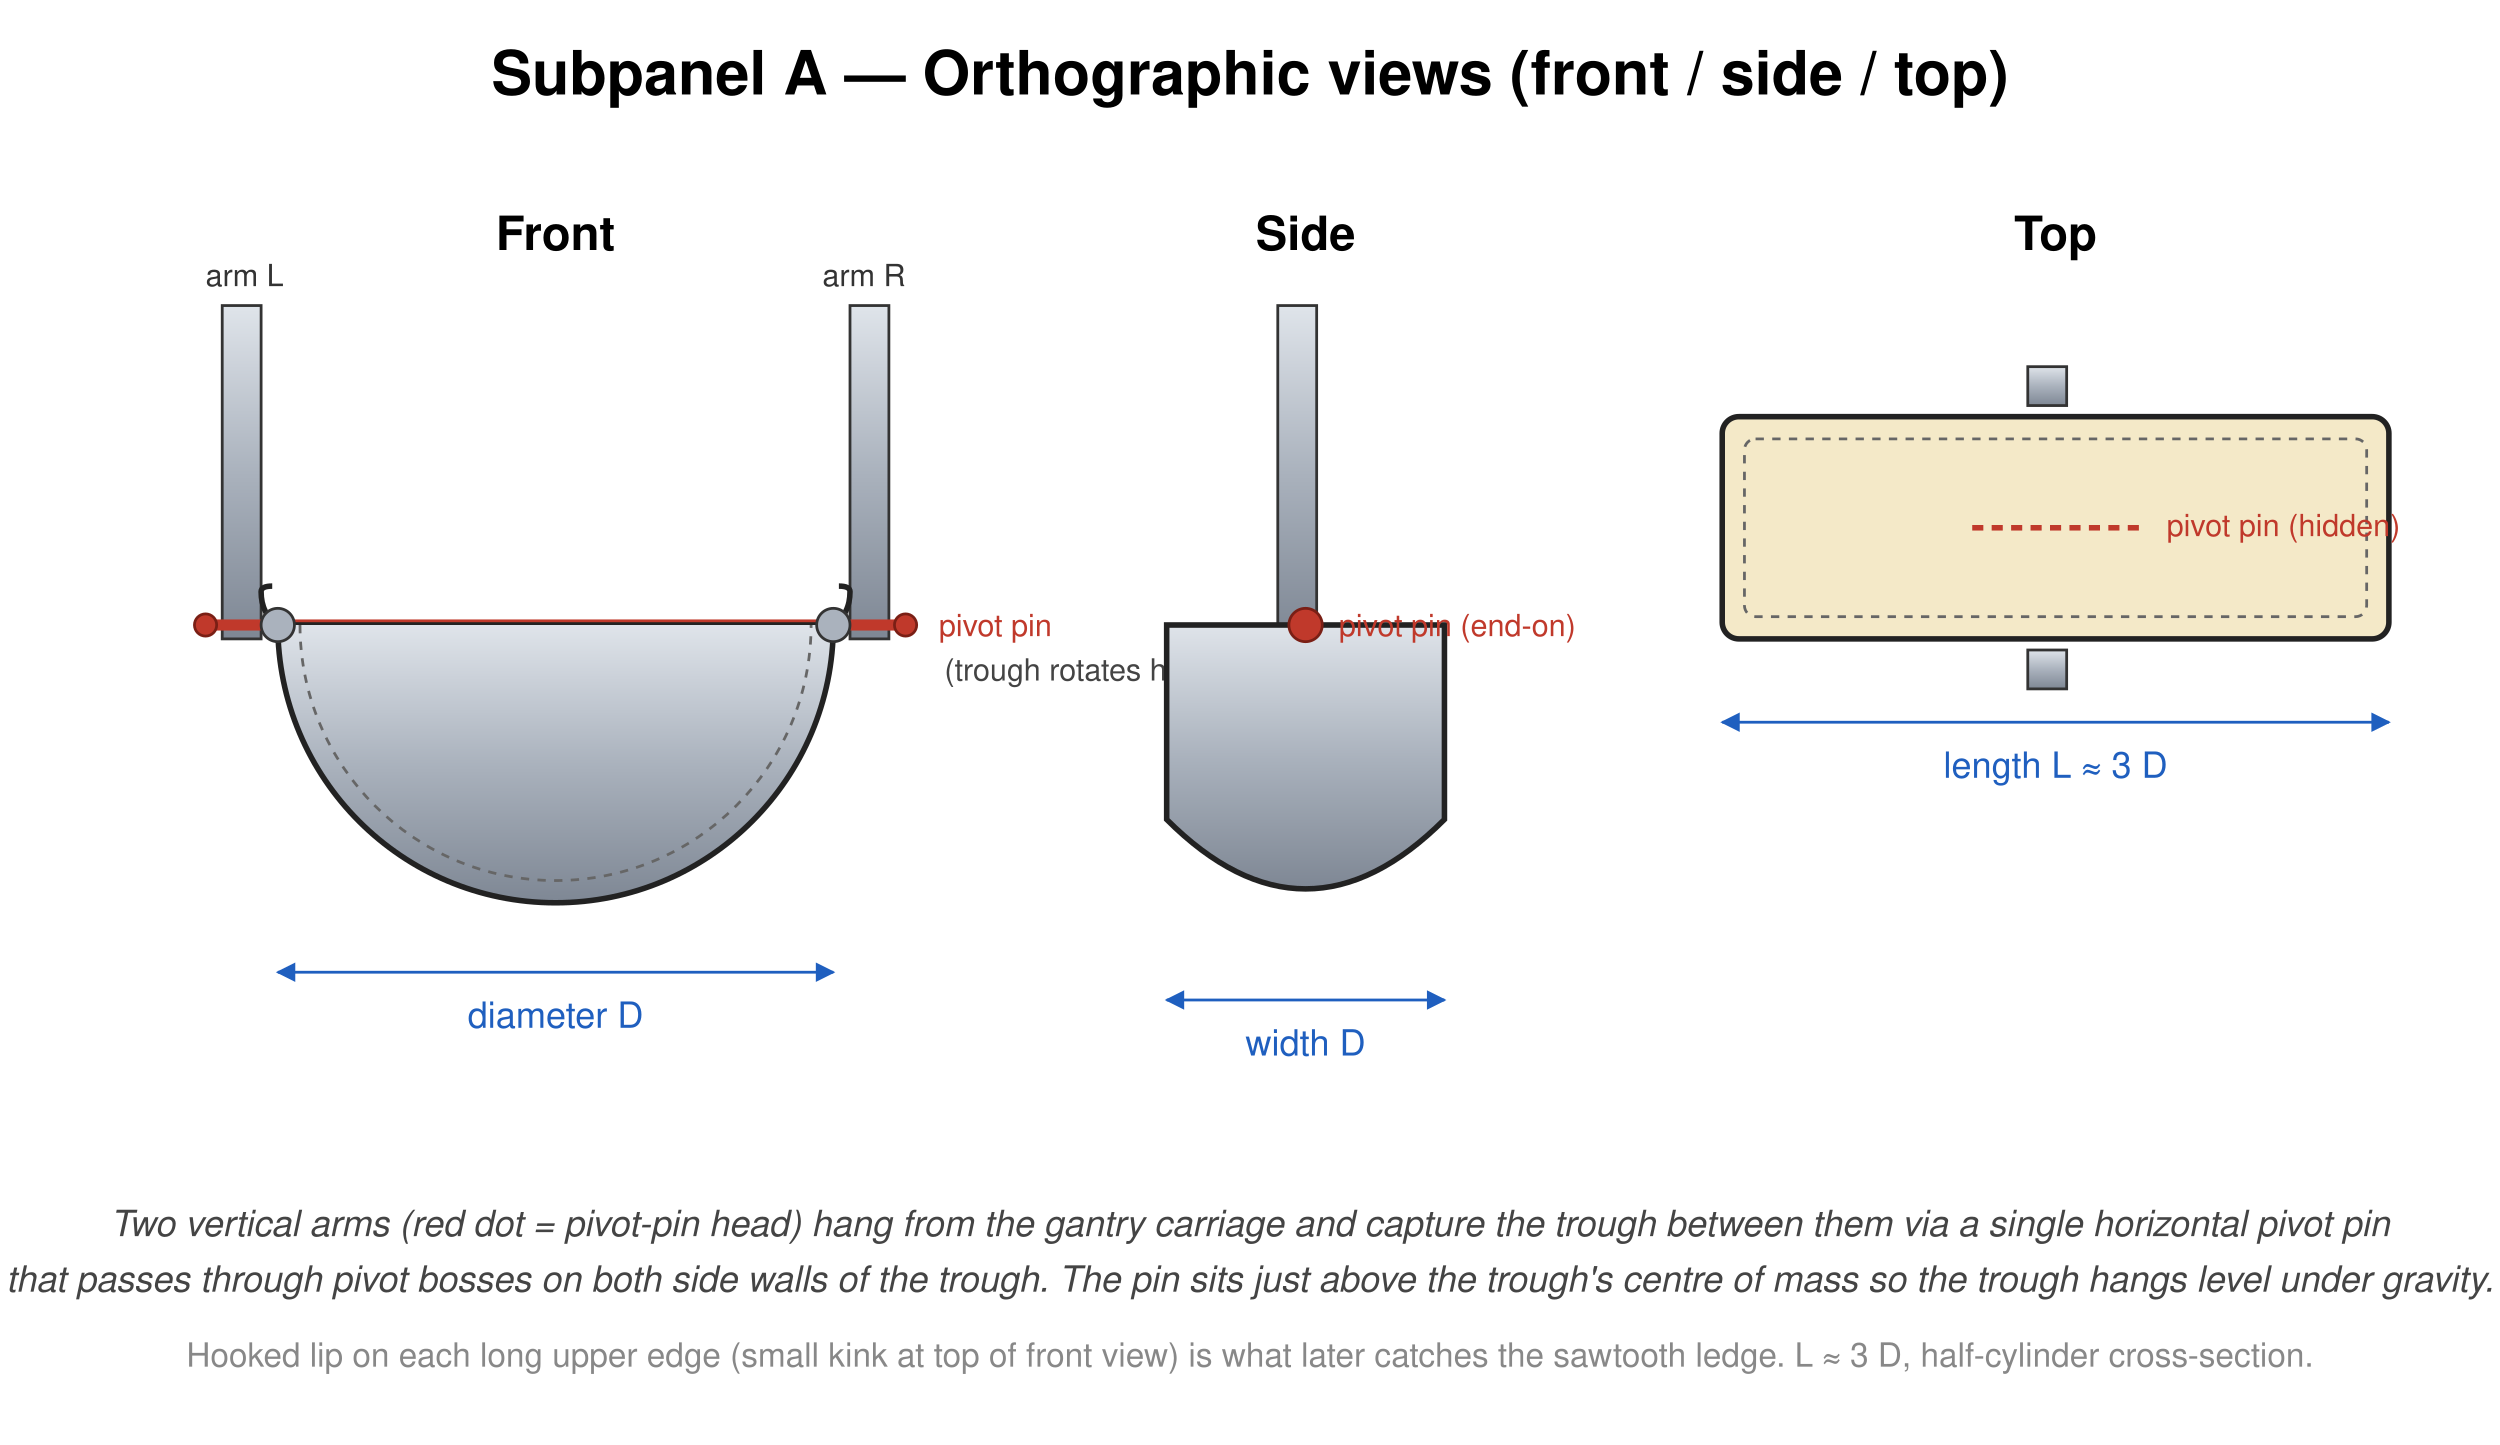
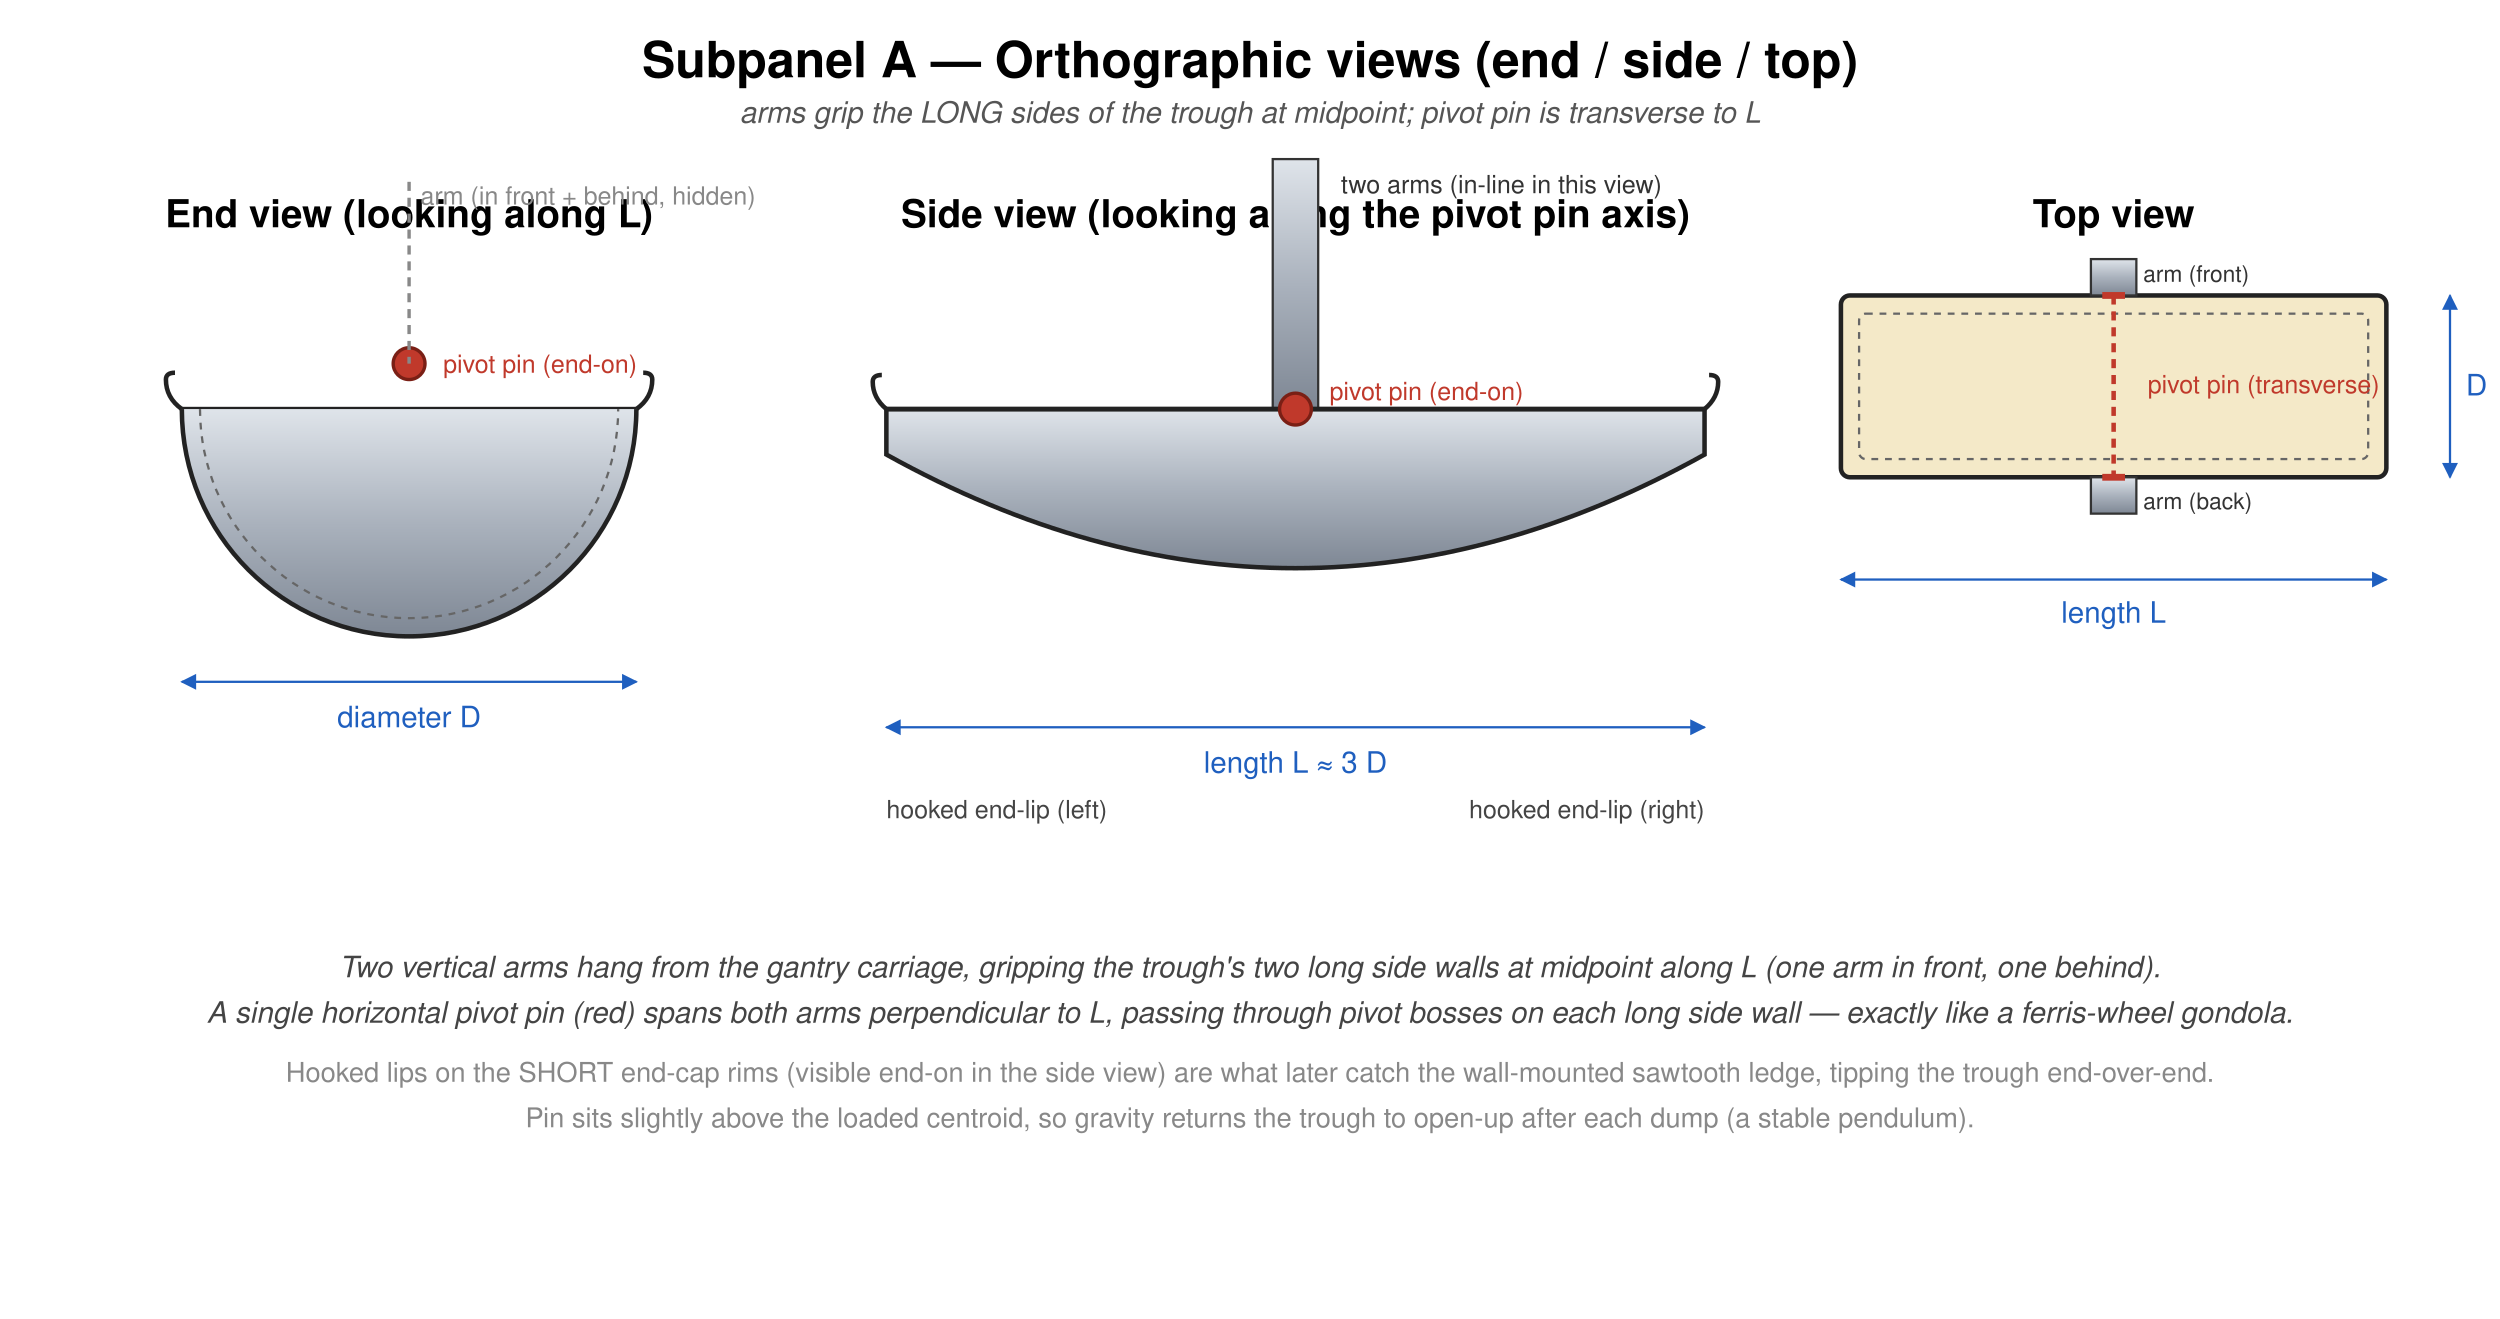
- <svg xmlns="http://www.w3.org/2000/svg" viewBox="0 0 900 520" font-family="Helvetica, Arial, sans-serif">
+ <svg xmlns="http://www.w3.org/2000/svg" viewBox="0 0 1100 580" font-family="Helvetica, Arial, sans-serif">
  <defs>
    <linearGradient id="metal" x1="0" y1="0" x2="0" y2="1">
      <stop offset="0" stop-color="#dfe4ea" />
      <stop offset="0.5" stop-color="#aab2bd" />
      <stop offset="1" stop-color="#7e8794" />
    </linearGradient>
-     <marker id="arrowBlue" viewBox="0 0 10 10" refX="9" refY="5" markerWidth="7" markerHeight="7" orient="auto-start-reverse">
+     <marker id="arrowB" viewBox="0 0 10 10" refX="9" refY="5" markerWidth="7" markerHeight="7" orient="auto-start-reverse">
      <path d="M0,0 L10,5 L0,10 z" fill="#1f5fbf" />
    </marker>
  </defs>
-   <text x="450" y="34" text-anchor="middle" font-size="22" font-weight="700">
-     Subpanel A — Orthographic views (front / side / top)
+   <text x="550" y="34" text-anchor="middle" font-size="22" font-weight="700">
+     Subpanel A — Orthographic views (end / side / top)
  </text>
-   <g transform="translate(60,90)">
-     <text x="140" y="0" text-anchor="middle" font-size="17" font-weight="600">Front</text>
-     <rect x="20" y="20" width="14" height="120" fill="url(#metal)" stroke="#333" />
-     <rect x="246" y="20" width="14" height="120" fill="url(#metal)" stroke="#333" />
-     <line x1="14" y1="135" x2="266" y2="135" stroke="#c0392b" stroke-width="4" />
-     <circle cx="14" cy="135" r="4" fill="#c0392b" stroke="#7a1f15" />
-     <circle cx="266" cy="135" r="4" fill="#c0392b" stroke="#7a1f15" />
-     <line x1="40" y1="135" x2="240" y2="135" stroke="#222" stroke-width="2" />
-     <path d="M40,135 A100,100 0 0 0 240,135" fill="url(#metal)" stroke="#222" stroke-width="2" />
-     <path d="M48,135 A92,92 0 0 0 232,135" fill="none" stroke="#666" stroke-width="1" stroke-dasharray="3,3" />
-     <path d="M40,135 q-6,-4 -6,-12 q0,-2 4,-2" fill="none" stroke="#222" stroke-width="2" />
-     <path d="M240,135 q6,-4 6,-12 q0,-2 -4,-2" fill="none" stroke="#222" stroke-width="2" />
-     <circle cx="40" cy="135" r="6" fill="#aab2bd" stroke="#333" />
-     <circle cx="240" cy="135" r="6" fill="#aab2bd" stroke="#333" />
-     <line x1="40" y1="260" x2="240" y2="260" stroke="#1f5fbf" stroke-width="1" marker-start="url(#arrowBlue)" marker-end="url(#arrowBlue)" />
-     <text x="140" y="280" text-anchor="middle" font-size="13" fill="#1f5fbf">diameter D</text>
-     <text x="14" y="13" font-size="11" fill="#333">arm L</text>
-     <text x="266" y="13" text-anchor="end" font-size="11" fill="#333">arm R</text>
-     <text x="278" y="139" font-size="11" fill="#c0392b">pivot pin</text>
-     <text x="280" y="155" font-size="11" fill="#444">(trough rotates here)</text>
+   <text x="550" y="54" text-anchor="middle" font-size="13" fill="#555" font-style="italic">
+     arms grip the LONG sides of the trough at midpoint; pivot pin is transverse to L
+   </text>
+   <g transform="translate(60,100)">
+     <text x="120" y="0" text-anchor="middle" font-size="17" font-weight="600">
+       End view (looking along L)
+     </text>
+     <line x1="20" y1="80" x2="220" y2="80" stroke="#222" stroke-width="2" />
+     <path d="M20,80 A100,100 0 0 0 220,80" fill="url(#metal)" stroke="#222" stroke-width="2" />
+     <path d="M28,80 A92,92 0 0 0 212,80" fill="none" stroke="#666" stroke-width="1" stroke-dasharray="3,3" />
+     <path d="M20,80 q-7,-5 -7,-13 q0,-3 4,-3" fill="none" stroke="#222" stroke-width="2" />
+     <path d="M220,80 q7,-5 7,-13 q0,-3 -4,-3" fill="none" stroke="#222" stroke-width="2" />
+     <circle cx="120" cy="60" r="7" fill="#c0392b" stroke="#7a1f15" stroke-width="1.5" />
+     <text x="135" y="64" font-size="11" fill="#c0392b">pivot pin (end-on)</text>
+     <line x1="120" y1="-20" x2="120" y2="60" stroke="#888" stroke-width="1.5" stroke-dasharray="4,3" />
+     <text x="125" y="-10" font-size="11" fill="#888">
+       arm (in front + behind, hidden)
+     </text>
+     <line x1="20" y1="200" x2="220" y2="200" stroke="#1f5fbf" stroke-width="1" marker-start="url(#arrowB)" marker-end="url(#arrowB)" />
+     <text x="120" y="220" text-anchor="middle" font-size="13" fill="#1f5fbf">
+       diameter D
+     </text>
  </g>
-   <g transform="translate(390,90)">
-     <text x="80" y="0" text-anchor="middle" font-size="17" font-weight="600">Side</text>
-     <rect x="70" y="20" width="14" height="120" fill="url(#metal)" stroke="#333" />
-     <path d="M30,135 L130,135 L130,205 Q80,255 30,205 Z" fill="url(#metal)" stroke="#222" stroke-width="2" />
-     <circle cx="80" cy="135" r="6" fill="#c0392b" stroke="#7a1f15" />
-     <text x="92" y="139" font-size="11" fill="#c0392b">pivot pin (end-on)</text>
-     <line x1="30" y1="270" x2="130" y2="270" stroke="#1f5fbf" stroke-width="1" marker-start="url(#arrowBlue)" marker-end="url(#arrowBlue)" />
-     <text x="80" y="290" text-anchor="middle" font-size="13" fill="#1f5fbf">width D</text>
+   <g transform="translate(370,100)">
+     <text x="200" y="0" text-anchor="middle" font-size="17" font-weight="600">
+       Side view (looking along the pivot pin axis)
+     </text>
+     <rect x="190" y="-30" width="20" height="110" fill="url(#metal)" stroke="#333" />
+     <text x="220" y="-15" font-size="11" fill="#333">two arms (in-line in this view)</text>
+     <path d="M20,80 L380,80 L380,100 Q200,200 20,100 Z" fill="url(#metal)" stroke="#222" stroke-width="2" />
+     <line x1="20" y1="80" x2="380" y2="80" stroke="#222" stroke-width="2" />
+     <path d="M20,80 q-6,-5 -6,-12 q0,-3 4,-3" fill="none" stroke="#222" stroke-width="2" />
+     <path d="M380,80 q6,-5 6,-12 q0,-3 -4,-3" fill="none" stroke="#222" stroke-width="2" />
+     <circle cx="200" cy="80" r="7" fill="#c0392b" stroke="#7a1f15" stroke-width="1.5" />
+     <text x="215" y="76" font-size="11" fill="#c0392b">pivot pin (end-on)</text>
+     <line x1="20" y1="220" x2="380" y2="220" stroke="#1f5fbf" stroke-width="1" marker-start="url(#arrowB)" marker-end="url(#arrowB)" />
+     <text x="200" y="240" text-anchor="middle" font-size="13" fill="#1f5fbf">
+       length L  ≈ 3 D
+     </text>
+     <text x="20" y="260" font-size="11" fill="#444">hooked end-lip (left)</text>
+     <text x="380" y="260" text-anchor="end" font-size="11" fill="#444">hooked end-lip (right)</text>
  </g>
-   <g transform="translate(610,90)">
-     <text x="130" y="0" text-anchor="middle" font-size="17" font-weight="600">Top</text>
-     <rect x="10" y="60" width="240" height="80" rx="6" ry="6" fill="#f4e9c8" stroke="#222" stroke-width="2" />
-     <rect x="18" y="68" width="224" height="64" rx="4" ry="4" fill="none" stroke="#666" stroke-width="1" stroke-dasharray="3,3" />
-     <rect x="120" y="42" width="14" height="14" fill="url(#metal)" stroke="#333" />
-     <rect x="120" y="144" width="14" height="14" fill="url(#metal)" stroke="#333" />
-     <line x1="100" y1="100" x2="160" y2="100" stroke="#c0392b" stroke-width="2" stroke-dasharray="4,3" />
-     <text x="170" y="103" font-size="11" fill="#c0392b">pivot pin (hidden)</text>
-     <line x1="10" y1="170" x2="250" y2="170" stroke="#1f5fbf" stroke-width="1" marker-start="url(#arrowBlue)" marker-end="url(#arrowBlue)" />
-     <text x="130" y="190" text-anchor="middle" font-size="13" fill="#1f5fbf">length L  ≈ 3 D</text>
+   <g transform="translate(800,100)">
+     <text x="130" y="0" text-anchor="middle" font-size="17" font-weight="600">
+       Top view
+     </text>
+     <rect x="10" y="30" width="240" height="80" rx="4" ry="4" fill="#f4e9c8" stroke="#222" stroke-width="2" />
+     <rect x="18" y="38" width="224" height="64" rx="3" ry="3" fill="none" stroke="#666" stroke-width="1" stroke-dasharray="3,3" />
+     <rect x="120" y="14" width="20" height="16" fill="url(#metal)" stroke="#333" />
+     <rect x="120" y="110" width="20" height="16" fill="url(#metal)" stroke="#333" />
+     <text x="143" y="24" font-size="10" fill="#333">arm (front)</text>
+     <text x="143" y="124" font-size="10" fill="#333">arm (back)</text>
+     <line x1="125" y1="30" x2="135" y2="30" stroke="#c0392b" stroke-width="3" />
+     <line x1="125" y1="110" x2="135" y2="110" stroke="#c0392b" stroke-width="3" />
+     <line x1="130" y1="30" x2="130" y2="110" stroke="#c0392b" stroke-width="2" stroke-dasharray="4,3" />
+     <text x="145" y="73" font-size="11" fill="#c0392b">pivot pin (transverse)</text>
+     <line x1="10" y1="155" x2="250" y2="155" stroke="#1f5fbf" stroke-width="1" marker-start="url(#arrowB)" marker-end="url(#arrowB)" />
+     <text x="130" y="174" text-anchor="middle" font-size="13" fill="#1f5fbf">length L</text>
+     <line x1="278" y1="30" x2="278" y2="110" stroke="#1f5fbf" stroke-width="1" marker-start="url(#arrowB)" marker-end="url(#arrowB)" />
+     <text x="285" y="74" font-size="13" fill="#1f5fbf">D</text>
  </g>
-   <text x="450" y="445" text-anchor="middle" font-size="13" fill="#444" font-style="italic">
-     Two vertical arms (red dot = pivot-pin head) hang from the gantry carriage and
-     capture the trough between them via a single horizontal pivot pin
+   <text x="550" y="430" text-anchor="middle" font-size="13" fill="#444" font-style="italic">
+     Two vertical arms hang from the gantry carriage, gripping the trough's two long
+     side walls at midpoint along L (one arm in front, one behind).
  </text>
-   <text x="450" y="465" text-anchor="middle" font-size="13" fill="#444" font-style="italic">
-     that passes through pivot bosses on both side walls of the trough. The pin sits
-     just above the trough's centre of mass so the trough hangs level under gravity.
+   <text x="550" y="450" text-anchor="middle" font-size="13" fill="#444" font-style="italic">
+     A single horizontal pivot pin (red) spans both arms perpendicular to L, passing
+     through pivot bosses on each long side wall — exactly like a ferris-wheel gondola.
  </text>
-   <text x="450" y="492" text-anchor="middle" font-size="12" fill="#888">
-     Hooked lip on each long upper edge (small kink at top of front view) is what later
-     catches the sawtooth ledge. L ≈ 3 D, half-cylinder cross-section.
+   <text x="550" y="476" text-anchor="middle" font-size="12" fill="#888">
+     Hooked lips on the SHORT end-cap rims (visible end-on in the side view) are what
+     later catch the wall-mounted sawtooth ledge, tipping the trough end-over-end.
+   </text>
+   <text x="550" y="496" text-anchor="middle" font-size="12" fill="#888">
+     Pin sits slightly above the loaded centroid, so gravity returns the trough to
+     open-up after each dump (a stable pendulum).
  </text>
</svg>
